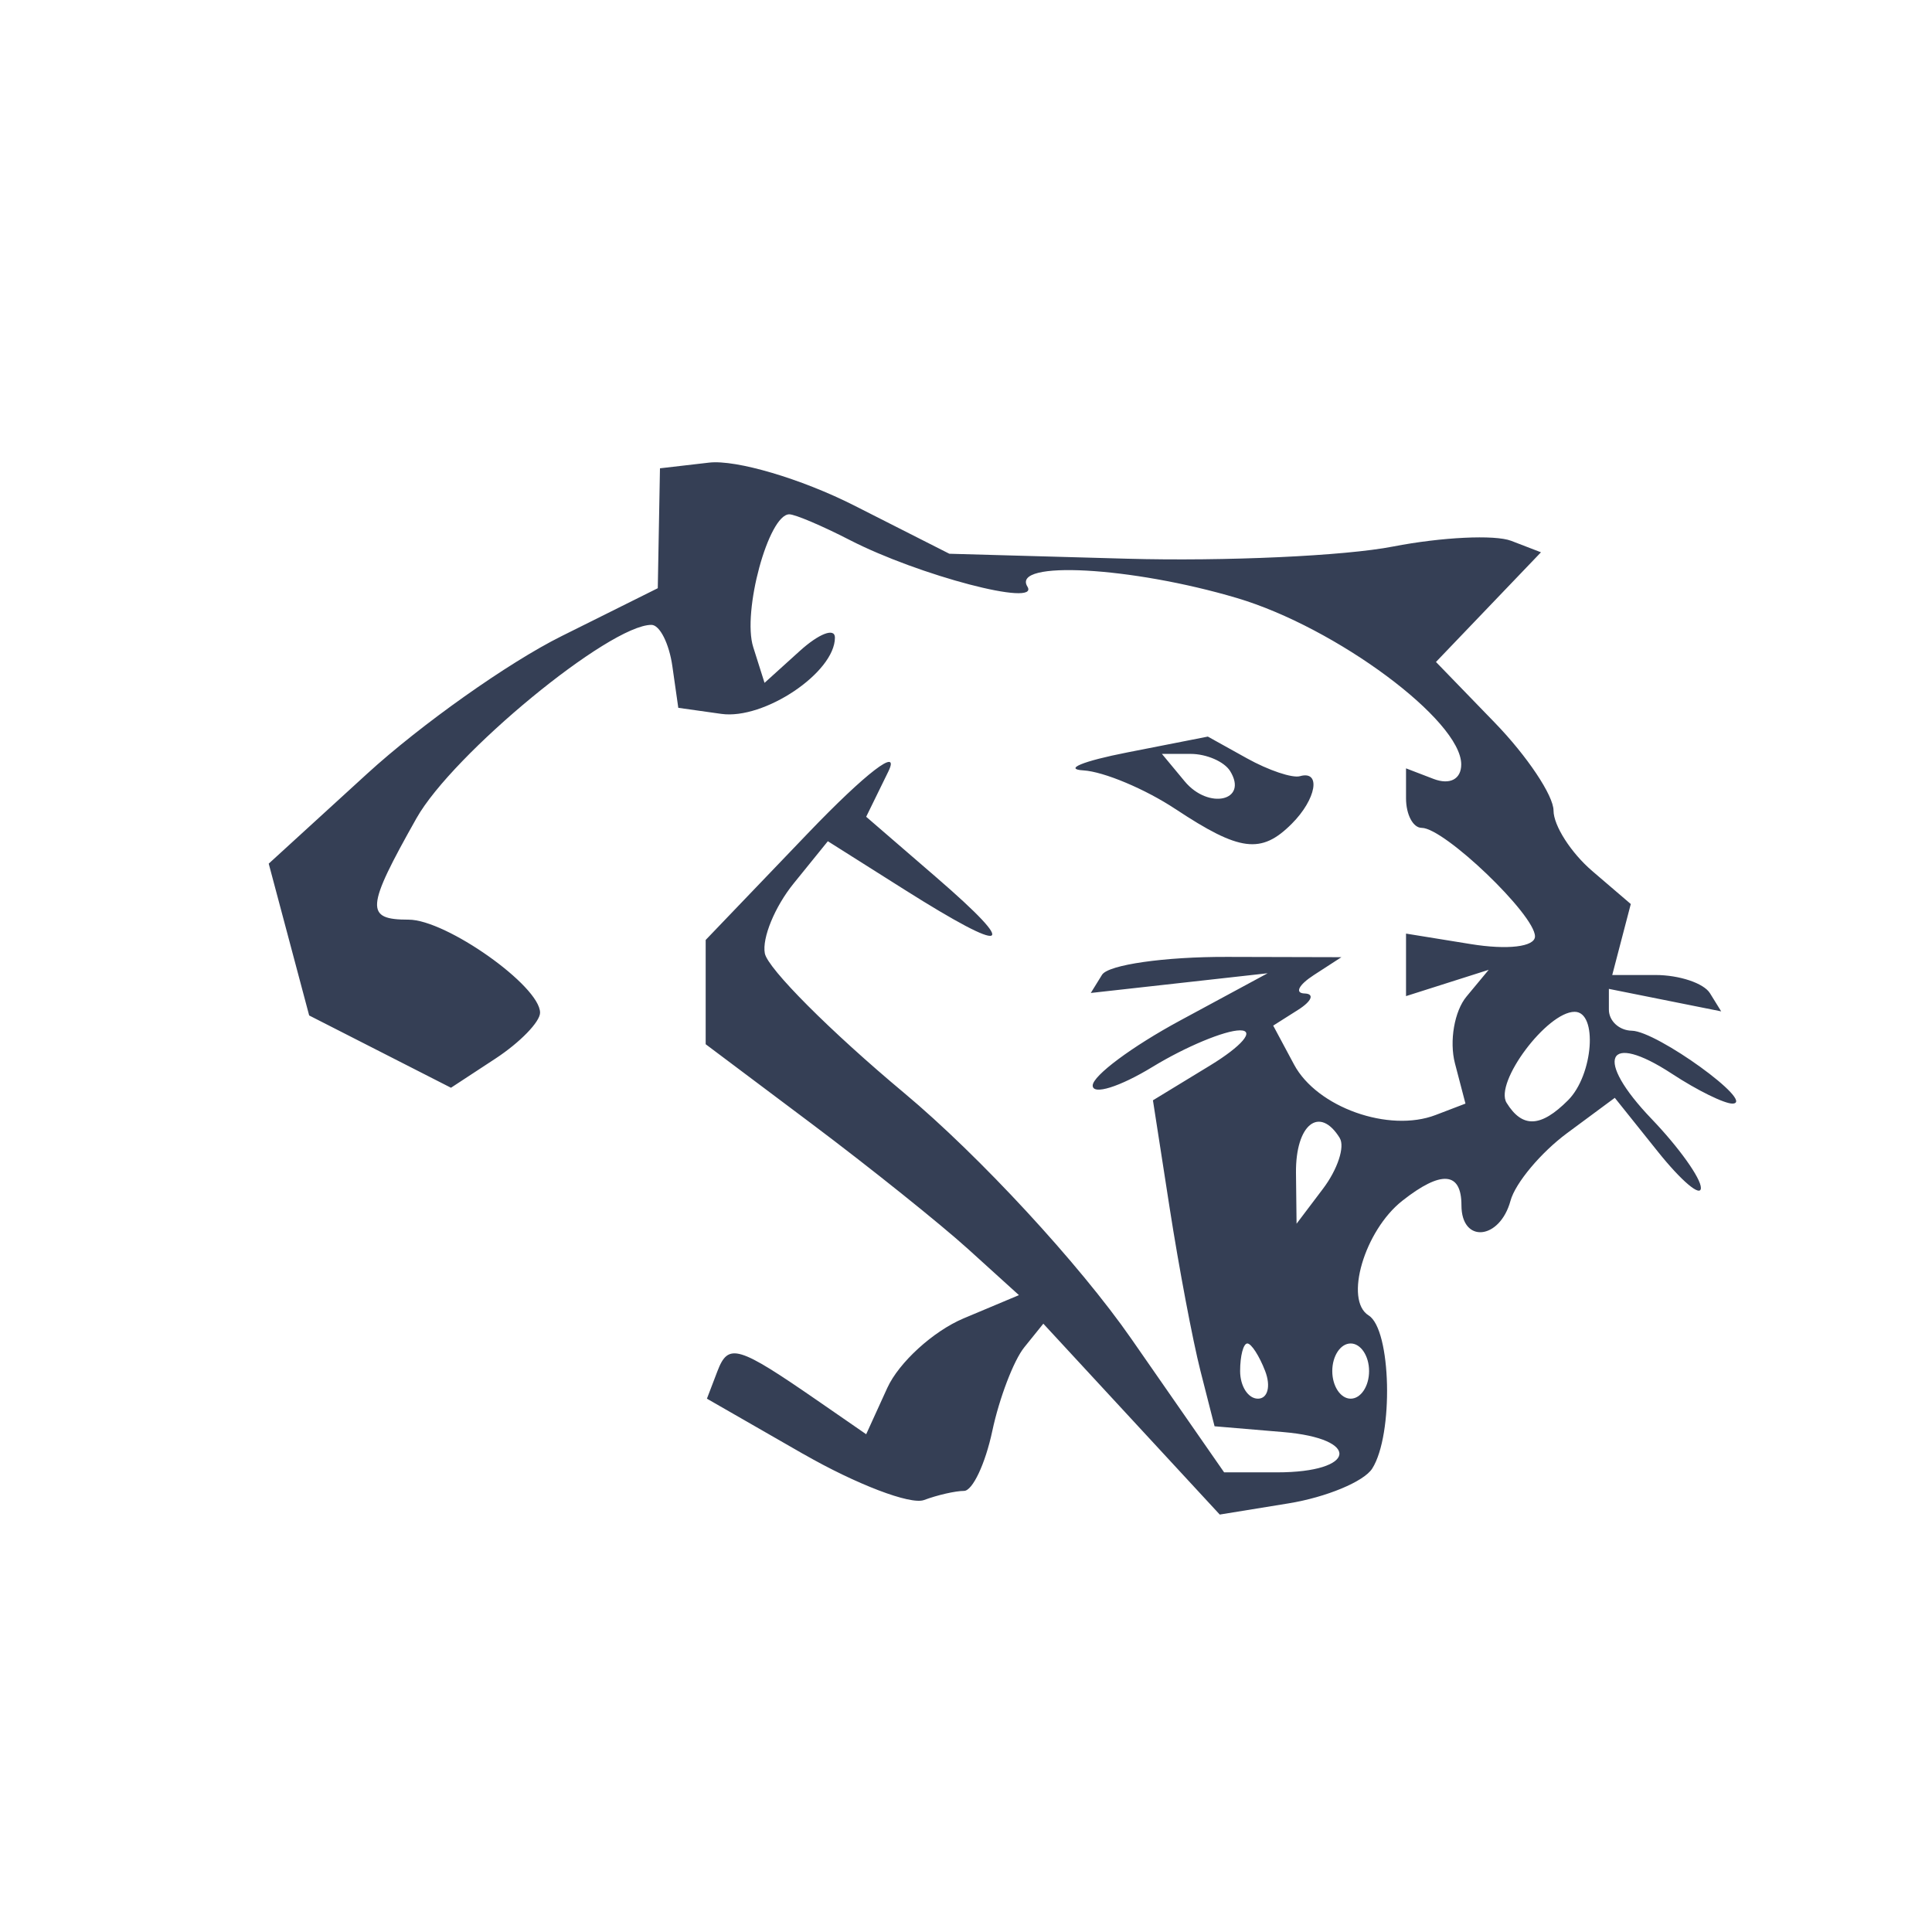
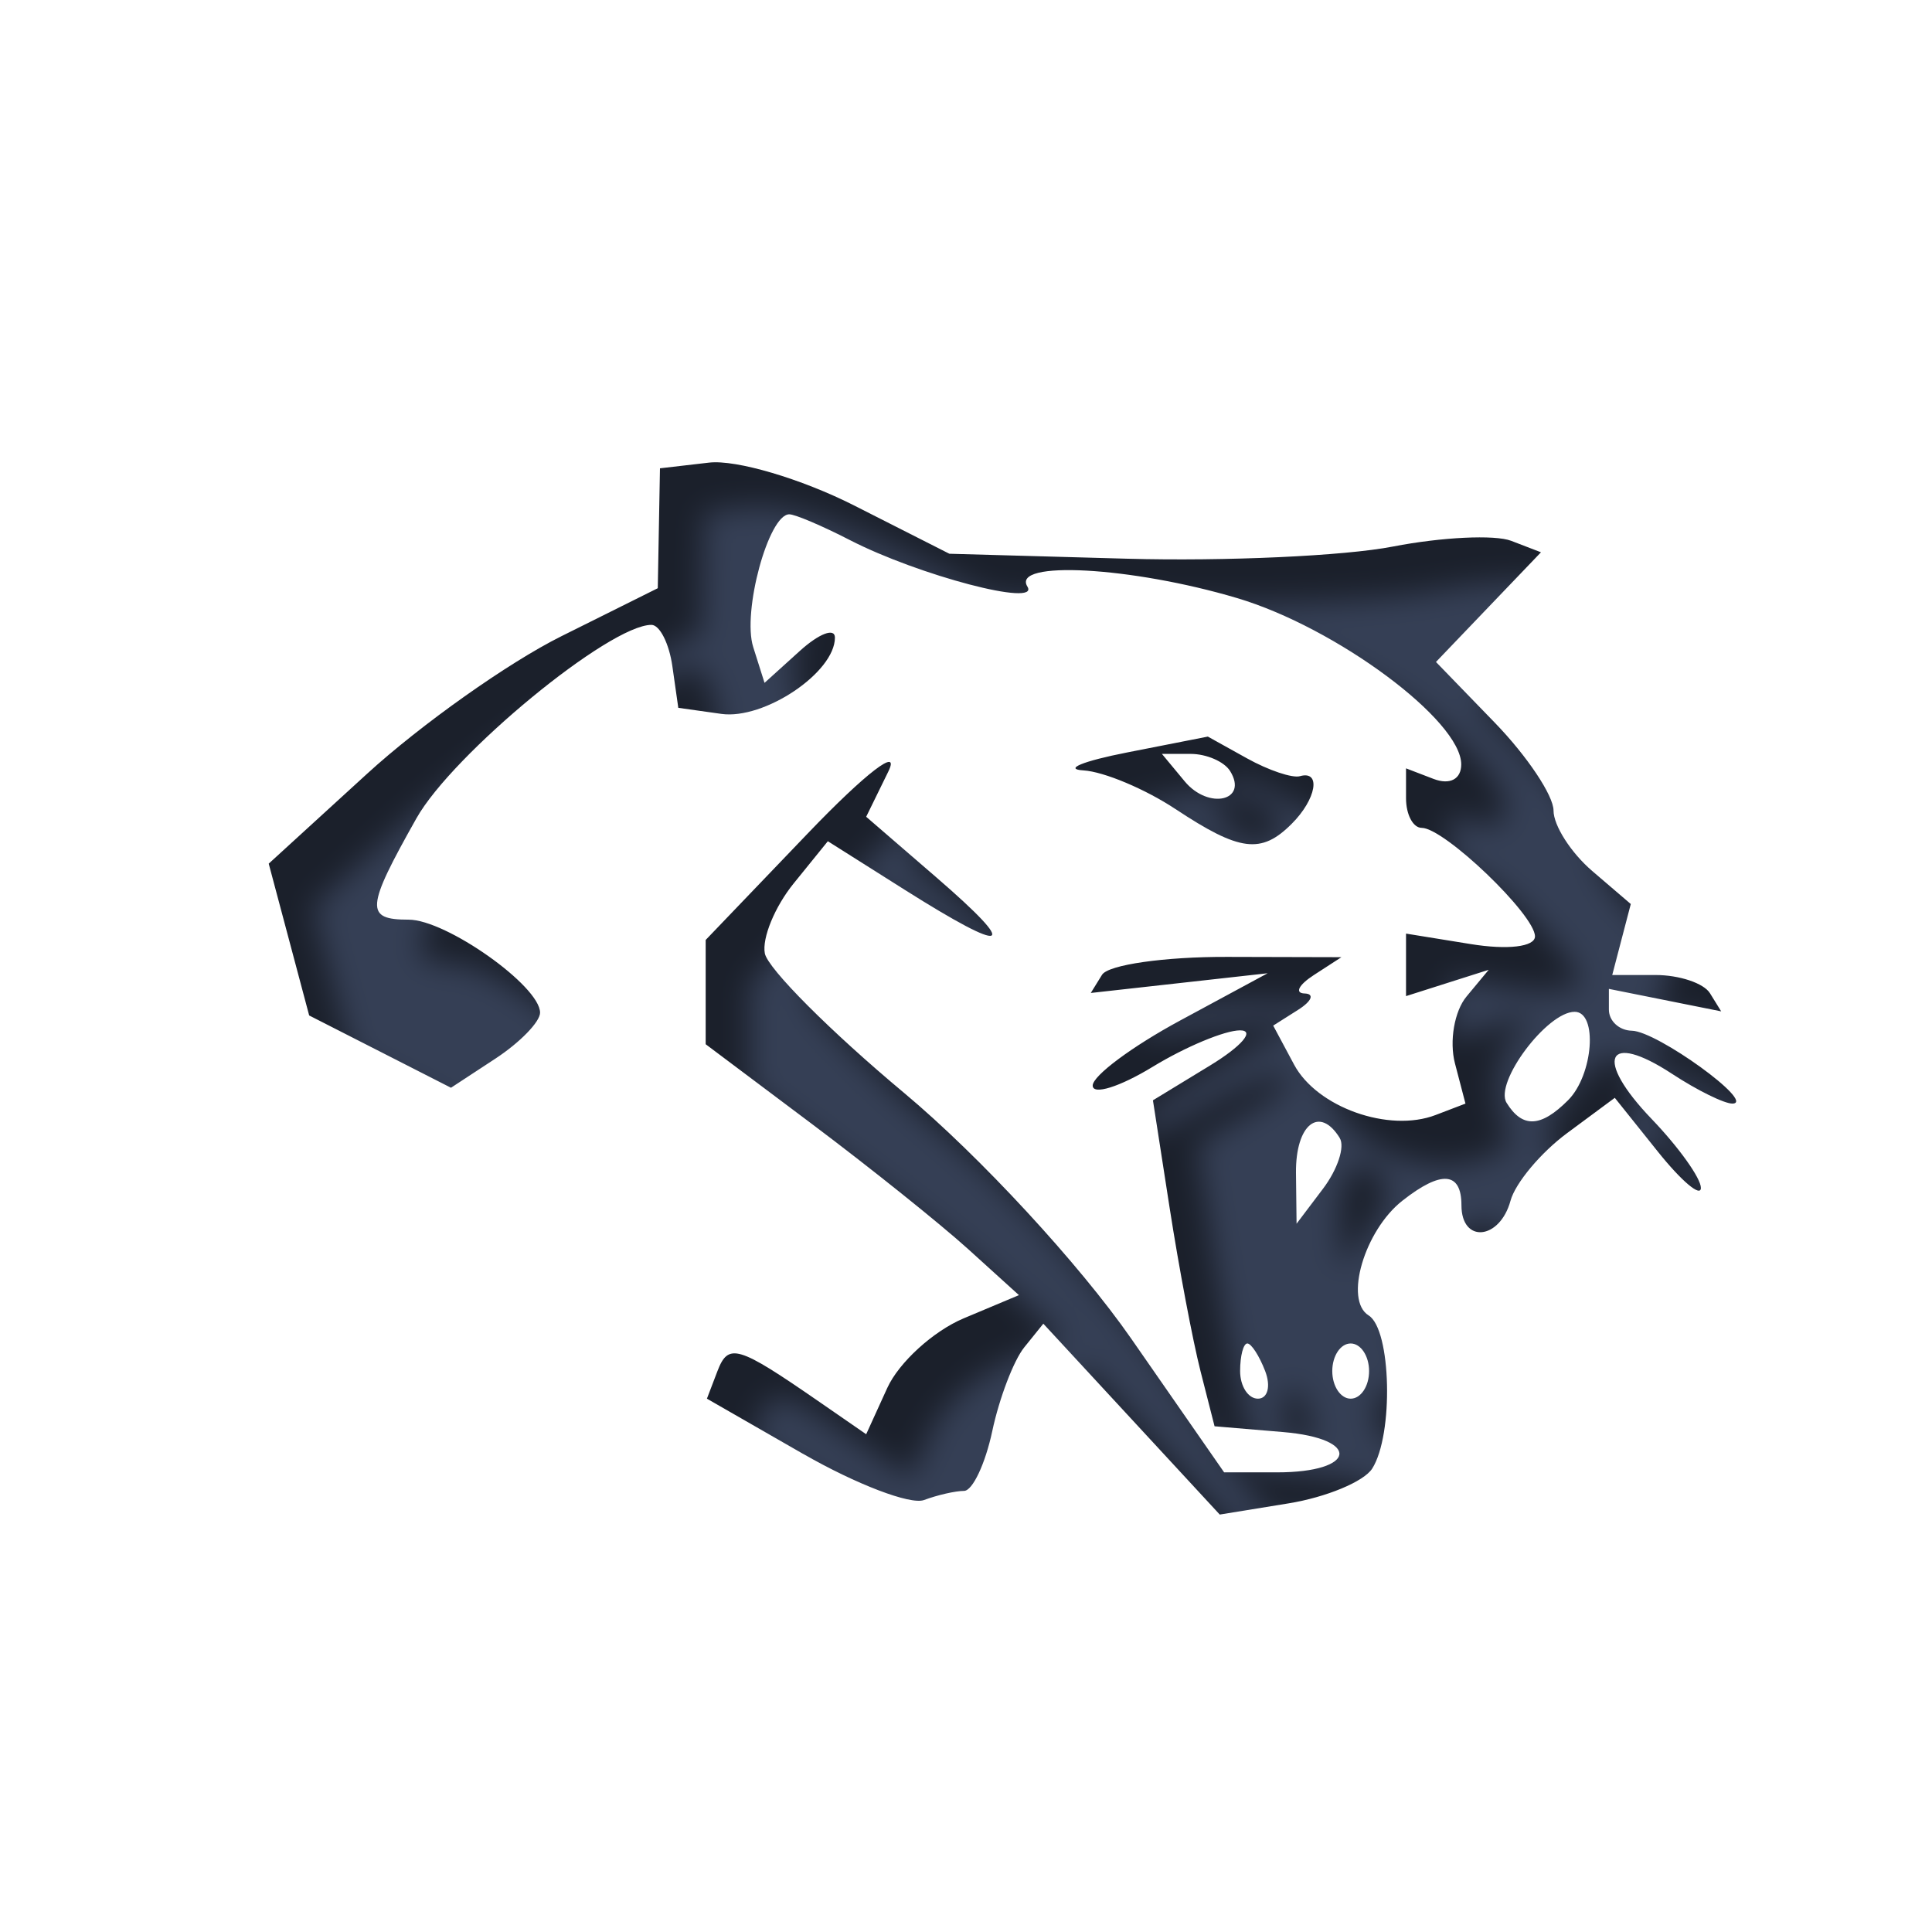
<svg xmlns="http://www.w3.org/2000/svg" width="100" height="100" viewBox="0 0 26.458 26.458" version="1.1" id="svg1031">
-   <defs id="defs1025" />
+   <defs id="defs1025">
+     <filter style="color-interpolation-filters:sRGB;" id="filter1558">
+       <feFlood flood-opacity="0.498" flood-color="rgb(0,0,0)" result="flood" id="feFlood1548" />
+       <feComposite in="flood" in2="SourceGraphic" operator="out" result="composite1" id="feComposite1550" />
+       <feGaussianBlur in="composite1" stdDeviation="0.2" result="blur" id="feGaussianBlur1552" />
+       <feOffset dx="0.6" dy="0.6" result="offset" id="feOffset1554" />
+       <feComposite in="offset" in2="SourceGraphic" operator="atop" result="composite2" id="feComposite1556" />
+     </filter>
+   </defs>
  <g id="layer1" transform="translate(0,-270.5417)">
-     <path style="fill:#353f55;fill-opacity:1;stroke-width:0.252" d="m 10.998,290.452 -1.317,-0.756 0.144,-0.377 c 0.15,-0.39 0.277,-0.352 1.38,0.41 l 0.657,0.454 0.289,-0.634 c 0.159,-0.349 0.63,-0.778 1.046,-0.953 l 0.757,-0.318 -0.694,-0.629 c -0.382,-0.346 -1.347,-1.119 -2.145,-1.718 l -1.451,-1.089 v -0.714 -0.714 l 1.402,-1.463 c 0.792,-0.826 1.27,-1.193 1.099,-0.843 l -0.303,0.619 0.962,0.831 c 1.159,1.002 0.99,1.068 -0.436,0.168 l -1.051,-0.664 -0.468,0.578 c -0.258,0.318 -0.435,0.749 -0.395,0.958 0.041,0.209 0.9,1.07 1.911,1.914 1.03,0.861 2.395,2.338 3.108,3.364 l 1.271,1.829 h 0.725 c 1.09,0 1.157,-0.462 0.081,-0.552 l -0.937,-0.079 -0.193,-0.757 c -0.106,-0.416 -0.296,-1.421 -0.422,-2.232 l -0.229,-1.475 0.786,-0.479 c 0.432,-0.264 0.615,-0.479 0.407,-0.479 -0.208,0 -0.747,0.225 -1.198,0.5 -0.451,0.275 -0.82,0.39 -0.82,0.256 0,-0.134 0.539,-0.535 1.198,-0.891 l 1.198,-0.647 -1.211,0.135 -1.211,0.135 0.154,-0.249 c 0.085,-0.137 0.857,-0.248 1.716,-0.245 l 1.562,0.004 -0.378,0.245 c -0.208,0.135 -0.265,0.248 -0.126,0.252 0.139,0.004 0.099,0.105 -0.089,0.224 l -0.341,0.216 0.286,0.534 c 0.313,0.585 1.299,0.936 1.939,0.69 l 0.408,-0.156 -0.144,-0.551 c -0.079,-0.303 -0.008,-0.716 0.159,-0.916 l 0.303,-0.365 -0.566,0.18 -0.566,0.18 v -0.428 -0.428 l 0.883,0.143 c 0.508,0.083 0.883,0.038 0.883,-0.105 0,-0.296 -1.242,-1.486 -1.551,-1.486 -0.119,0 -0.215,-0.182 -0.215,-0.405 V 281.064 l 0.378,0.145 c 0.223,0.085 0.378,0.003 0.378,-0.199 0,-0.604 -1.714,-1.875 -3.07,-2.278 -1.448,-0.43 -3.096,-0.52 -2.871,-0.157 0.176,0.285 -1.489,-0.152 -2.435,-0.639 -0.375,-0.193 -0.747,-0.351 -0.826,-0.351 -0.284,0 -0.647,1.336 -0.494,1.818 l 0.155,0.49 0.482,-0.436 c 0.265,-0.24 0.482,-0.322 0.482,-0.184 0,0.478 -0.969,1.128 -1.556,1.045 l -0.589,-0.083 -0.081,-0.568 c -0.044,-0.312 -0.173,-0.568 -0.287,-0.568 -0.575,0 -2.72,1.766 -3.218,2.649 -0.694,1.232 -0.706,1.388 -0.107,1.388 0.515,0 1.8,0.909 1.8,1.274 0,0.125 -0.275,0.408 -0.61,0.628 l -0.61,0.4 -0.971,-0.495 -0.971,-0.495 -0.277,-1.04 -0.277,-1.039 1.345,-1.229 c 0.739,-0.676 1.938,-1.525 2.664,-1.886 l 1.319,-0.657 0.015,-0.821 0.015,-0.821 0.673,-0.078 c 0.37,-0.043 1.262,0.221 1.982,0.585 l 1.308,0.663 2.434,0.068 c 1.339,0.037 2.978,-0.037 3.643,-0.167 0.665,-0.129 1.392,-0.164 1.617,-0.078 l 0.408,0.157 -0.719,0.751 -0.719,0.751 0.805,0.831 c 0.443,0.457 0.805,0.999 0.805,1.204 0,0.205 0.238,0.577 0.529,0.827 l 0.529,0.453 -0.127,0.486 -0.127,0.486 h 0.592 c 0.326,0 0.661,0.112 0.746,0.249 l 0.154,0.249 -0.769,-0.154 -0.769,-0.154 v 0.284 c 0,0.156 0.142,0.286 0.315,0.289 0.344,0.006 1.702,0.989 1.379,0.998 -0.109,0.003 -0.482,-0.18 -0.828,-0.407 -0.902,-0.591 -1.075,-0.211 -0.28,0.618 0.372,0.388 0.675,0.812 0.674,0.944 -6.82e-4,0.131 -0.266,-0.093 -0.59,-0.498 l -0.589,-0.736 -0.654,0.484 c -0.359,0.266 -0.708,0.683 -0.774,0.925 -0.147,0.539 -0.672,0.588 -0.672,0.063 0,-0.461 -0.276,-0.483 -0.809,-0.063 -0.519,0.408 -0.8,1.362 -0.462,1.571 0.31,0.192 0.344,1.632 0.049,2.097 -0.113,0.178 -0.629,0.393 -1.147,0.477 l -0.941,0.153 -1.208,-1.307 -1.208,-1.307 -0.262,0.325 c -0.144,0.179 -0.341,0.694 -0.437,1.145 -0.096,0.451 -0.271,0.82 -0.387,0.82 -0.116,0 -0.363,0.056 -0.548,0.125 -0.185,0.069 -0.928,-0.215 -1.653,-0.631 z m 6.328,-1.134 c -0.08,-0.208 -0.19,-0.378 -0.244,-0.378 -0.055,0 -0.099,0.17 -0.099,0.378 0,0.208 0.11,0.378 0.244,0.378 0.134,0 0.179,-0.17 0.099,-0.378 z m 1.423,0 c 0,-0.208 -0.114,-0.378 -0.252,-0.378 -0.139,0 -0.252,0.17 -0.252,0.378 0,0.208 0.114,0.378 0.252,0.378 0.139,0 0.252,-0.17 0.252,-0.378 z m -0.401,-3.191 c -0.278,-0.45 -0.607,-0.187 -0.6,0.479 l 0.008,0.694 0.362,-0.479 c 0.199,-0.263 0.303,-0.576 0.229,-0.694 z m 3.126,-0.518 c 0.346,-0.346 0.41,-1.211 0.09,-1.211 -0.378,0 -1.103,0.969 -0.932,1.246 0.216,0.35 0.469,0.339 0.842,-0.035 z m -5.374,-3.986 c -0.416,-0.276 -0.984,-0.514 -1.262,-0.531 -0.278,-0.016 -0.008,-0.127 0.599,-0.246 l 1.104,-0.217 0.536,0.298 c 0.295,0.164 0.622,0.274 0.726,0.244 0.293,-0.083 0.224,0.316 -0.114,0.653 -0.417,0.417 -0.711,0.38 -1.59,-0.202 z m 0.746,-0.522 c -0.08,-0.129 -0.323,-0.235 -0.54,-0.235 h -0.394 l 0.312,0.376 c 0.326,0.393 0.875,0.268 0.622,-0.141 z" id="path1070" />
+     <path style="fill:#353f55;fill-opacity:1;stroke-width:0.252;filter:url(#filter1558)" d="m 10.998,290.452 -1.317,-0.756 0.144,-0.377 c 0.15,-0.39 0.277,-0.352 1.38,0.41 l 0.657,0.454 0.289,-0.634 c 0.159,-0.349 0.63,-0.778 1.046,-0.953 l 0.757,-0.318 -0.694,-0.629 c -0.382,-0.346 -1.347,-1.119 -2.145,-1.718 l -1.451,-1.089 v -0.714 -0.714 l 1.402,-1.463 c 0.792,-0.826 1.27,-1.193 1.099,-0.843 l -0.303,0.619 0.962,0.831 c 1.159,1.002 0.99,1.068 -0.436,0.168 l -1.051,-0.664 -0.468,0.578 c -0.258,0.318 -0.435,0.749 -0.395,0.958 0.041,0.209 0.9,1.07 1.911,1.914 1.03,0.861 2.395,2.338 3.108,3.364 l 1.271,1.829 h 0.725 c 1.09,0 1.157,-0.462 0.081,-0.552 l -0.937,-0.079 -0.193,-0.757 c -0.106,-0.416 -0.296,-1.421 -0.422,-2.232 l -0.229,-1.475 0.786,-0.479 c 0.432,-0.264 0.615,-0.479 0.407,-0.479 -0.208,0 -0.747,0.225 -1.198,0.5 -0.451,0.275 -0.82,0.39 -0.82,0.256 0,-0.134 0.539,-0.535 1.198,-0.891 l 1.198,-0.647 -1.211,0.135 -1.211,0.135 0.154,-0.249 c 0.085,-0.137 0.857,-0.248 1.716,-0.245 l 1.562,0.004 -0.378,0.245 c -0.208,0.135 -0.265,0.248 -0.126,0.252 0.139,0.004 0.099,0.105 -0.089,0.224 l -0.341,0.216 0.286,0.534 c 0.313,0.585 1.299,0.936 1.939,0.69 l 0.408,-0.156 -0.144,-0.551 c -0.079,-0.303 -0.008,-0.716 0.159,-0.916 l 0.303,-0.365 -0.566,0.18 -0.566,0.18 v -0.428 -0.428 l 0.883,0.143 c 0.508,0.083 0.883,0.038 0.883,-0.105 0,-0.296 -1.242,-1.486 -1.551,-1.486 -0.119,0 -0.215,-0.182 -0.215,-0.405 V 281.064 l 0.378,0.145 c 0.223,0.085 0.378,0.003 0.378,-0.199 0,-0.604 -1.714,-1.875 -3.07,-2.278 -1.448,-0.43 -3.096,-0.52 -2.871,-0.157 0.176,0.285 -1.489,-0.152 -2.435,-0.639 -0.375,-0.193 -0.747,-0.351 -0.826,-0.351 -0.284,0 -0.647,1.336 -0.494,1.818 l 0.155,0.49 0.482,-0.436 c 0.265,-0.24 0.482,-0.322 0.482,-0.184 0,0.478 -0.969,1.128 -1.556,1.045 l -0.589,-0.083 -0.081,-0.568 c -0.044,-0.312 -0.173,-0.568 -0.287,-0.568 -0.575,0 -2.72,1.766 -3.218,2.649 -0.694,1.232 -0.706,1.388 -0.107,1.388 0.515,0 1.8,0.909 1.8,1.274 0,0.125 -0.275,0.408 -0.61,0.628 l -0.61,0.4 -0.971,-0.495 -0.971,-0.495 -0.277,-1.04 -0.277,-1.039 1.345,-1.229 c 0.739,-0.676 1.938,-1.525 2.664,-1.886 l 1.319,-0.657 0.015,-0.821 0.015,-0.821 0.673,-0.078 c 0.37,-0.043 1.262,0.221 1.982,0.585 l 1.308,0.663 2.434,0.068 c 1.339,0.037 2.978,-0.037 3.643,-0.167 0.665,-0.129 1.392,-0.164 1.617,-0.078 l 0.408,0.157 -0.719,0.751 -0.719,0.751 0.805,0.831 c 0.443,0.457 0.805,0.999 0.805,1.204 0,0.205 0.238,0.577 0.529,0.827 l 0.529,0.453 -0.127,0.486 -0.127,0.486 h 0.592 c 0.326,0 0.661,0.112 0.746,0.249 l 0.154,0.249 -0.769,-0.154 -0.769,-0.154 v 0.284 c 0,0.156 0.142,0.286 0.315,0.289 0.344,0.006 1.702,0.989 1.379,0.998 -0.109,0.003 -0.482,-0.18 -0.828,-0.407 -0.902,-0.591 -1.075,-0.211 -0.28,0.618 0.372,0.388 0.675,0.812 0.674,0.944 -6.82e-4,0.131 -0.266,-0.093 -0.59,-0.498 l -0.589,-0.736 -0.654,0.484 c -0.359,0.266 -0.708,0.683 -0.774,0.925 -0.147,0.539 -0.672,0.588 -0.672,0.063 0,-0.461 -0.276,-0.483 -0.809,-0.063 -0.519,0.408 -0.8,1.362 -0.462,1.571 0.31,0.192 0.344,1.632 0.049,2.097 -0.113,0.178 -0.629,0.393 -1.147,0.477 l -0.941,0.153 -1.208,-1.307 -1.208,-1.307 -0.262,0.325 c -0.144,0.179 -0.341,0.694 -0.437,1.145 -0.096,0.451 -0.271,0.82 -0.387,0.82 -0.116,0 -0.363,0.056 -0.548,0.125 -0.185,0.069 -0.928,-0.215 -1.653,-0.631 z m 6.328,-1.134 c -0.08,-0.208 -0.19,-0.378 -0.244,-0.378 -0.055,0 -0.099,0.17 -0.099,0.378 0,0.208 0.11,0.378 0.244,0.378 0.134,0 0.179,-0.17 0.099,-0.378 z m 1.423,0 c 0,-0.208 -0.114,-0.378 -0.252,-0.378 -0.139,0 -0.252,0.17 -0.252,0.378 0,0.208 0.114,0.378 0.252,0.378 0.139,0 0.252,-0.17 0.252,-0.378 z m -0.401,-3.191 c -0.278,-0.45 -0.607,-0.187 -0.6,0.479 l 0.008,0.694 0.362,-0.479 c 0.199,-0.263 0.303,-0.576 0.229,-0.694 z m 3.126,-0.518 c 0.346,-0.346 0.41,-1.211 0.09,-1.211 -0.378,0 -1.103,0.969 -0.932,1.246 0.216,0.35 0.469,0.339 0.842,-0.035 z m -5.374,-3.986 c -0.416,-0.276 -0.984,-0.514 -1.262,-0.531 -0.278,-0.016 -0.008,-0.127 0.599,-0.246 l 1.104,-0.217 0.536,0.298 c 0.295,0.164 0.622,0.274 0.726,0.244 0.293,-0.083 0.224,0.316 -0.114,0.653 -0.417,0.417 -0.711,0.38 -1.59,-0.202 z m 0.746,-0.522 c -0.08,-0.129 -0.323,-0.235 -0.54,-0.235 h -0.394 l 0.312,0.376 c 0.326,0.393 0.875,0.268 0.622,-0.141 z" id="path1070" />
  </g>
</svg>
